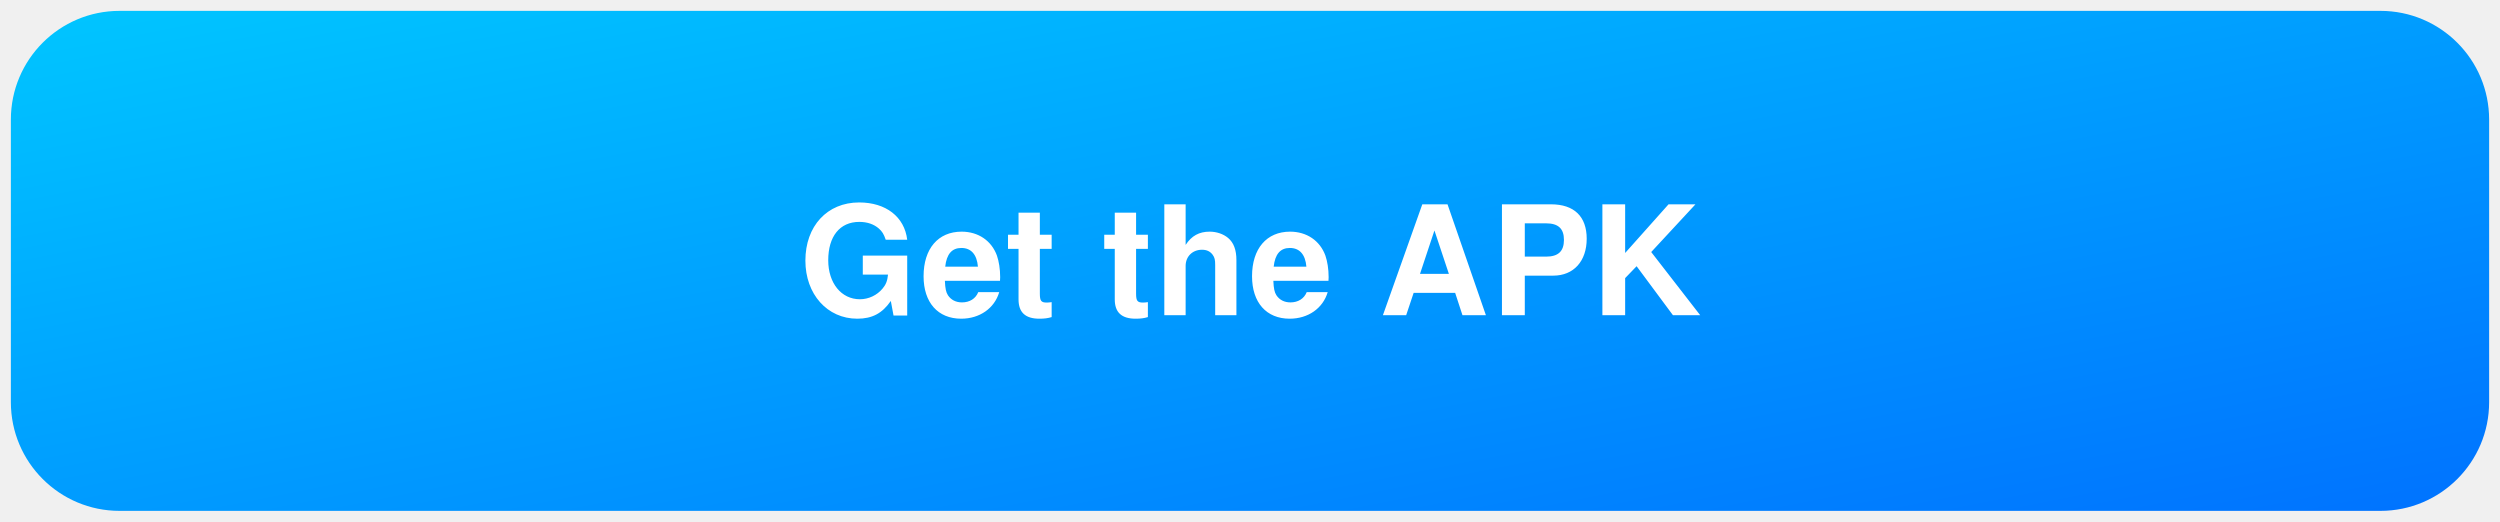
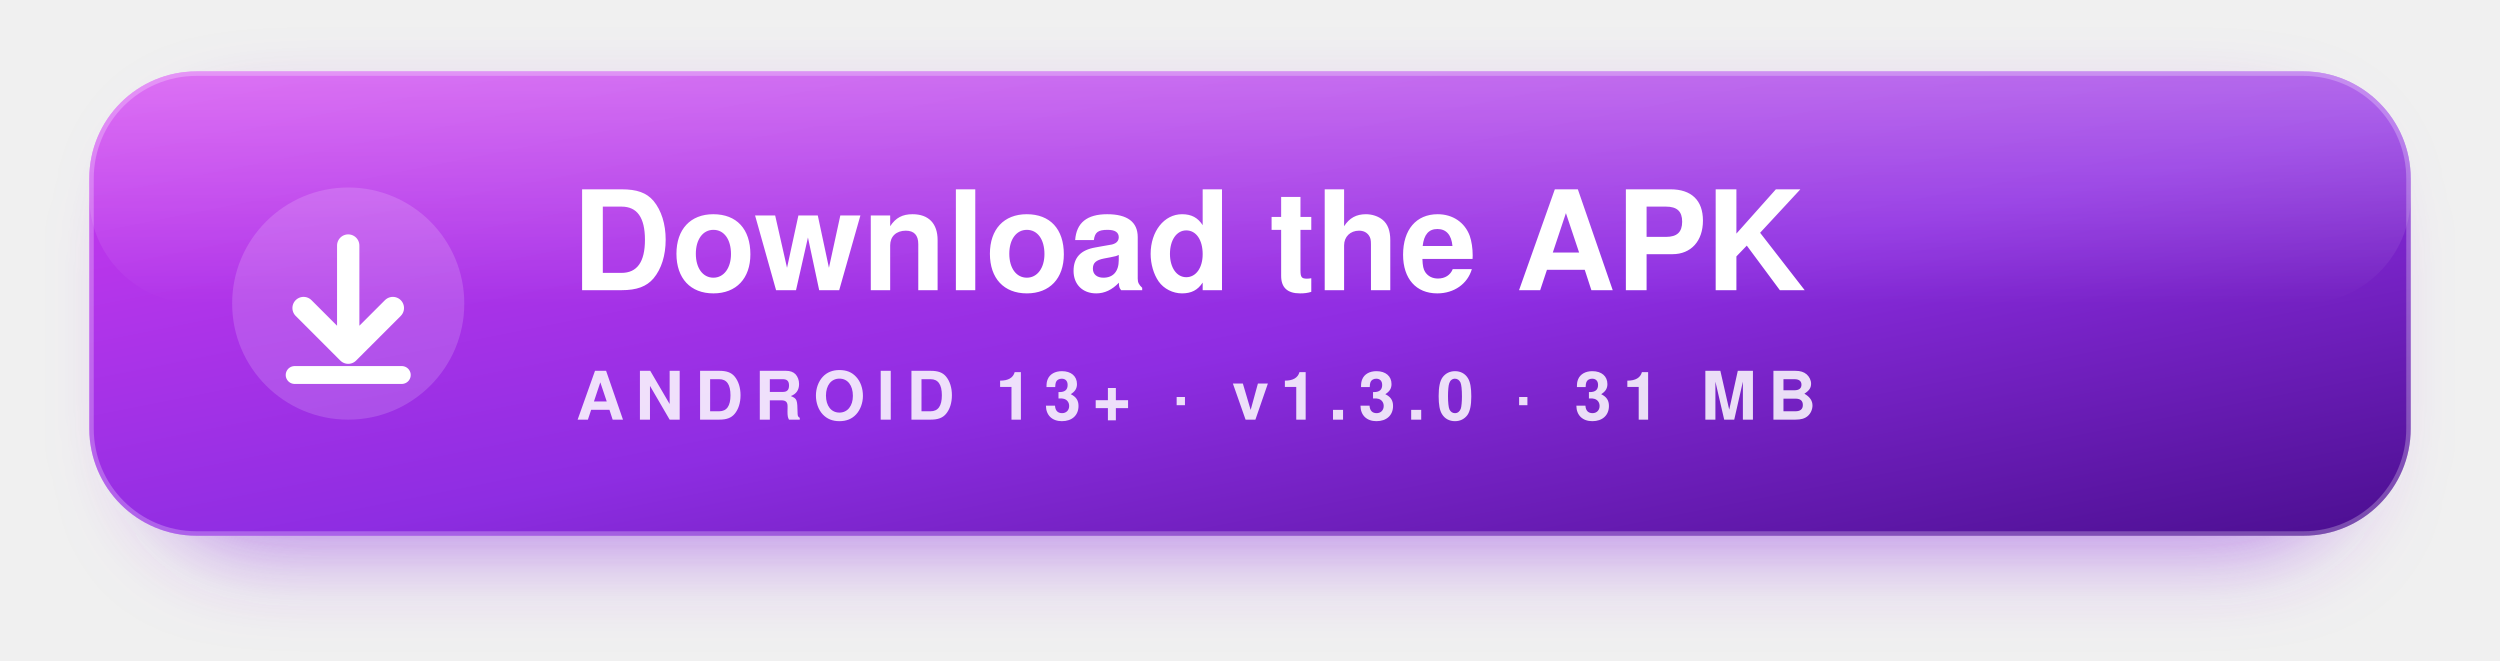
- <svg xmlns="http://www.w3.org/2000/svg" width="460" height="96" viewBox="0 0 460 96" role="img" aria-label="Get the APK — download the Grindz Android app">
+ <svg xmlns="http://www.w3.org/2000/svg" width="560" height="148" viewBox="0 0 560 148" role="img" aria-label="Download the Epoch APK for Android">
  <defs>
-     <linearGradient id="grindzCyan" x1="0%" y1="0%" x2="100%" y2="100%">
-       <stop offset="0%" stop-color="#00c6ff" />
-       <stop offset="100%" stop-color="#0072ff" />
+     <linearGradient id="epochGrad" x1="0%" y1="0%" x2="100%" y2="100%">
+       <stop offset="0%" stop-color="#D13BF0" />
+       <stop offset="55%" stop-color="#8E2DE2" />
+       <stop offset="100%" stop-color="#4A0E8F" />
    </linearGradient>
+     <linearGradient id="shine" x1="0" y1="0" x2="0" y2="1">
+       <stop offset="0%" stop-color="#FFFFFF" stop-opacity="0.28" />
+       <stop offset="100%" stop-color="#FFFFFF" stop-opacity="0" />
+     </linearGradient>
+     <filter id="glow" x="-20%" y="-40%" width="140%" height="180%">
+       <feGaussianBlur stdDeviation="10" />
+     </filter>
  </defs>
-   <rect x="2" y="2" width="456" height="92" rx="20" fill="url(#grindzCyan)" />
-   <text x="230" y="58" text-anchor="middle" font-family="Helvetica Neue, Helvetica, Arial, sans-serif" font-size="28" font-weight="bold" letter-spacing="0.3" fill="#ffffff">Get the APK</text>
+   <rect x="34" y="30" width="492" height="92" rx="24" fill="#8E2DE2" opacity="0.6" filter="url(#glow)" />
+   <rect x="20" y="16" width="520" height="104" rx="24" fill="url(#epochGrad)" />
+   <rect x="20" y="16" width="520" height="52" rx="24" fill="url(#shine)" />
+   <rect x="20.5" y="16.5" width="519" height="103" rx="23.5" fill="none" stroke="#FFFFFF" stroke-opacity="0.25" />
+   <g transform="translate(78 68)" fill="none" stroke="#FFFFFF" stroke-width="5" stroke-linecap="round" stroke-linejoin="round">
+     <circle r="26" fill="#FFFFFF" fill-opacity="0.16" stroke="none" />
+     <path d="M0 -13 V10 M-10 1 L0 11 L10 1" />
+     <path d="M-12 16 H12" stroke-width="4" />
+   </g>
+   <text x="128" y="65" font-family="Sora, Montserrat, 'Segoe UI', Helvetica, Arial, sans-serif" font-size="31" font-weight="800" fill="#FFFFFF">Download the APK</text>
+   <text x="129" y="94" font-family="Sora, Montserrat, 'Segoe UI', Helvetica, Arial, sans-serif" font-size="15" font-weight="700" fill="#FFFFFF" fill-opacity="0.85" letter-spacing="2.5">ANDROID 13+ · v1.3.0 · 31 MB</text>
</svg>
